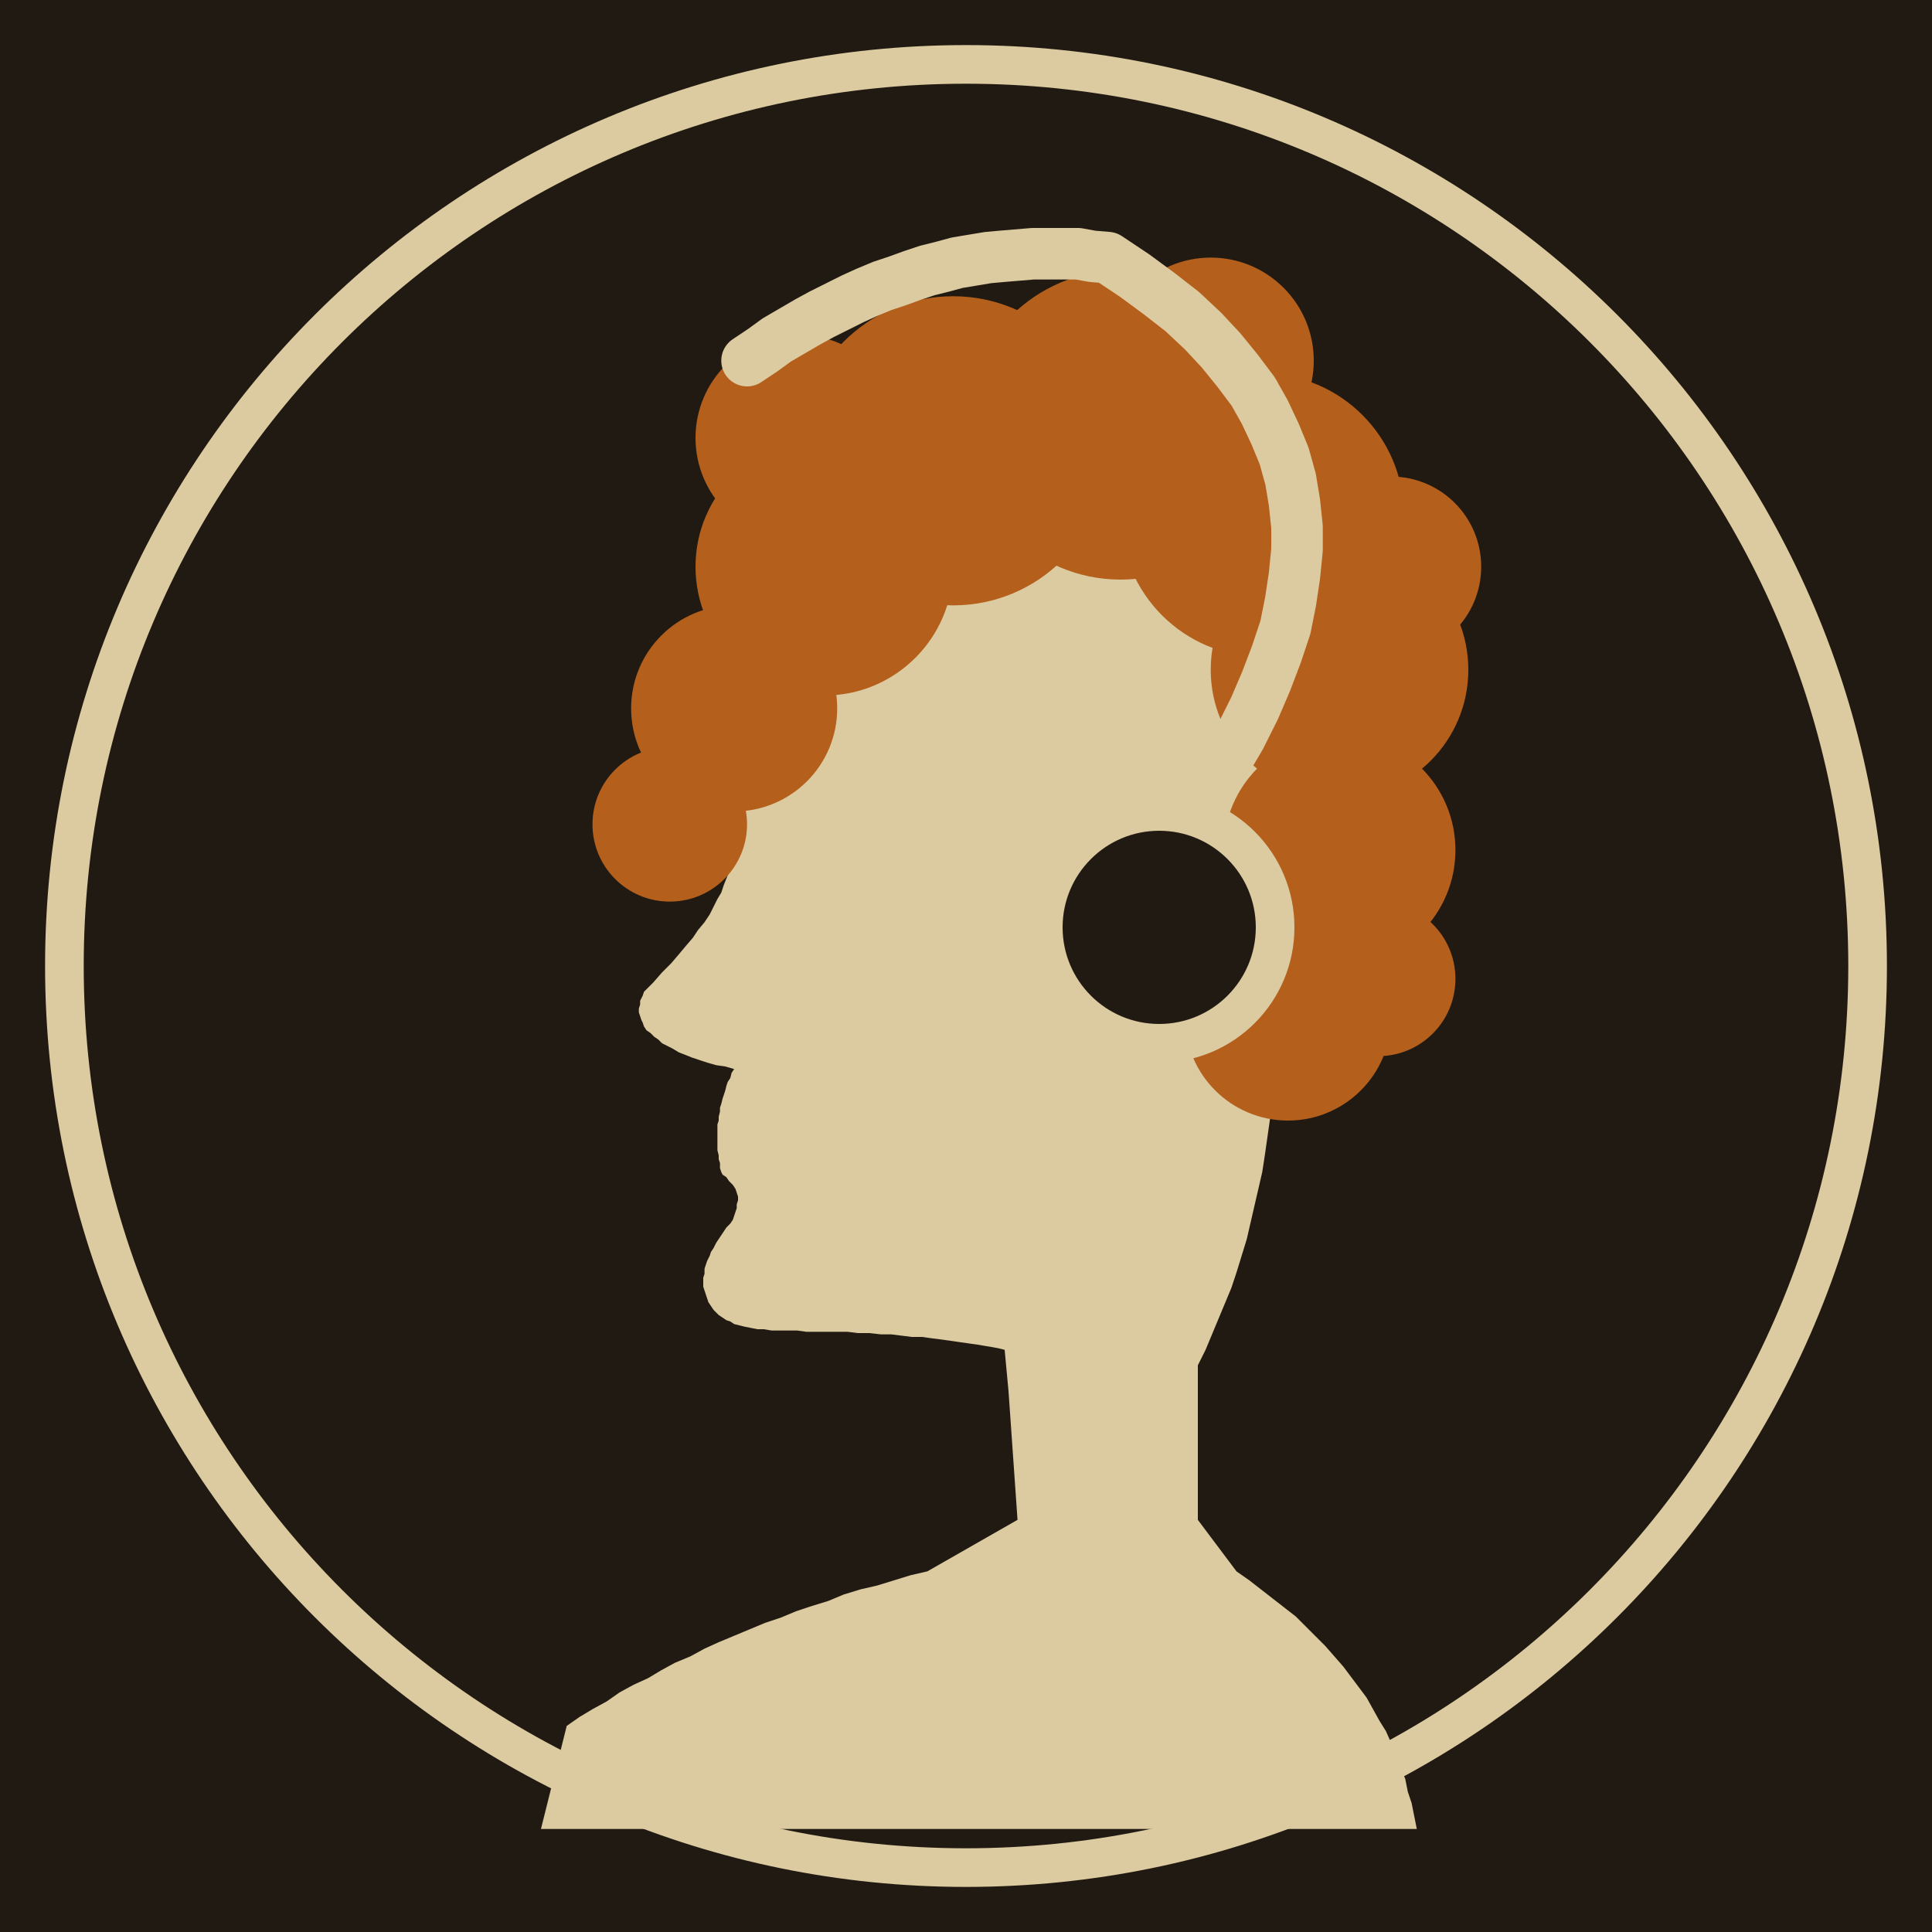
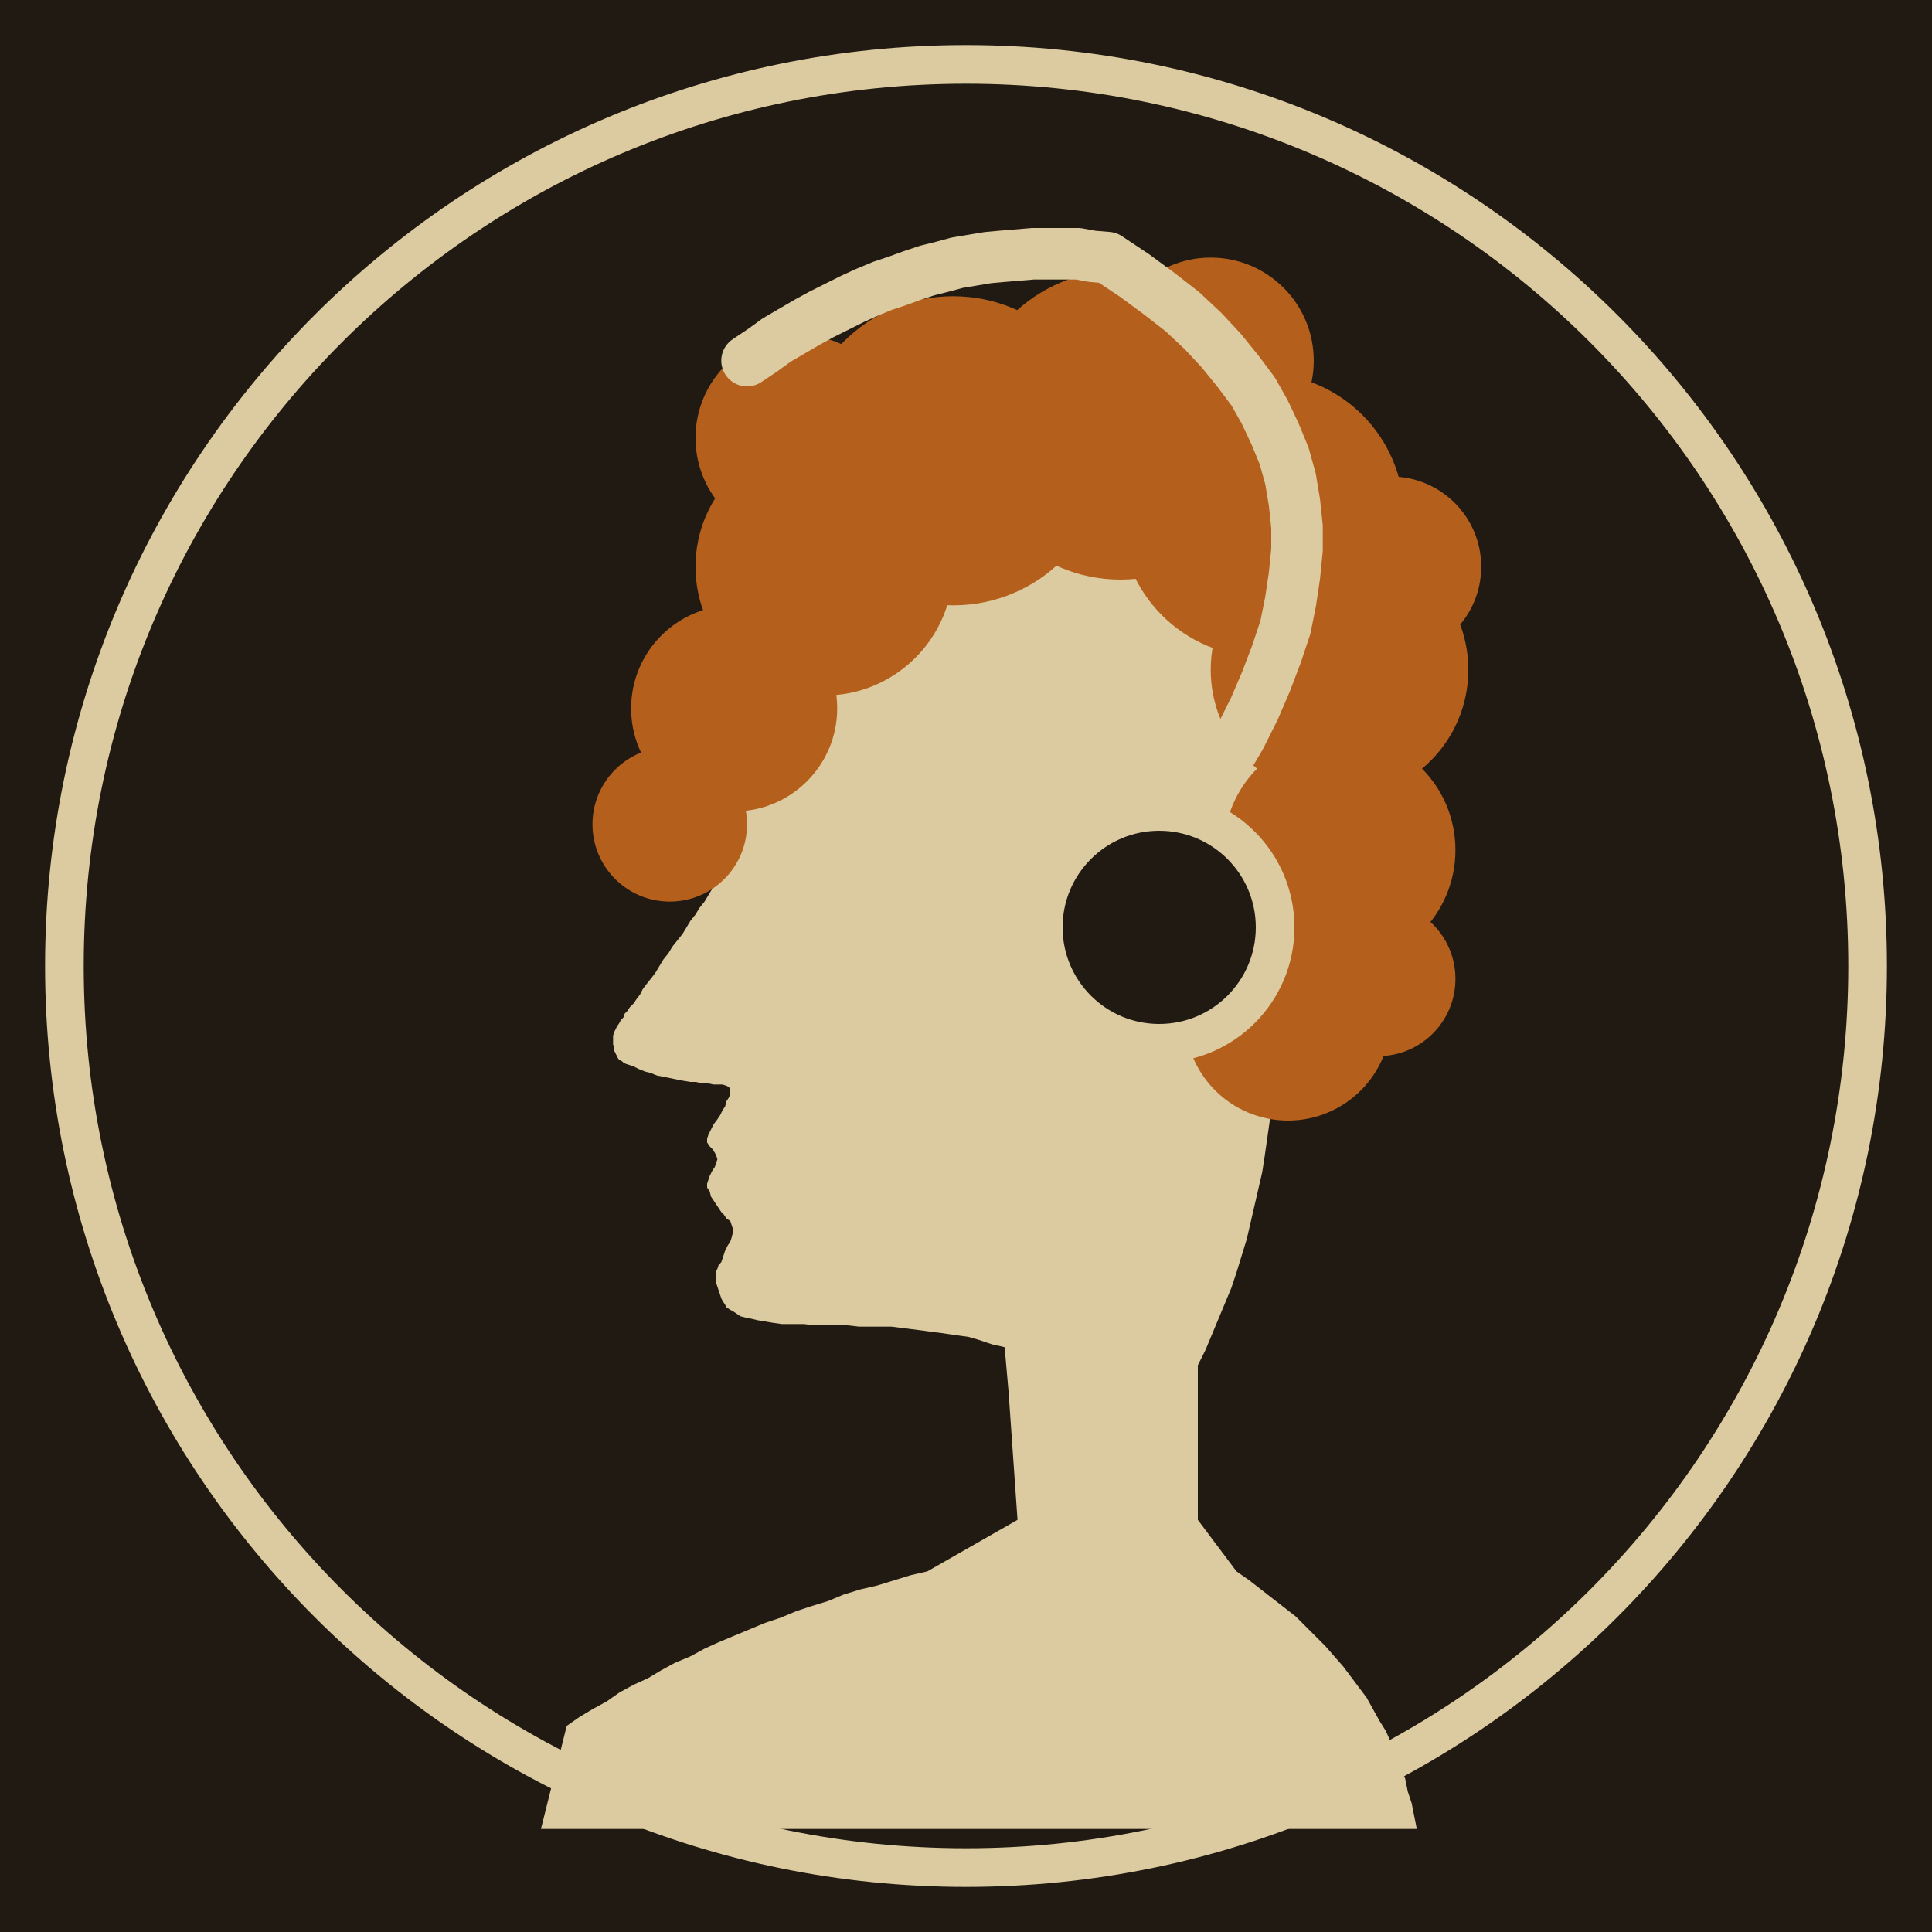
<svg xmlns="http://www.w3.org/2000/svg" viewBox="0 0 150 150">
  <rect width="150" height="150" fill="#211A12" />
  <circle cx="75" cy="75" r="70" fill="none" stroke="#DCCBA0" stroke-width="3" />
-   <polygon points="60.0,50.0 59.8,50.7 59.5,51.3 59.3,52.0 59.1,52.6 58.8,53.2 58.6,53.9 58.4,54.5 58.2,55.1 58.0,55.7 57.8,56.3 57.7,56.9 57.5,57.5 57.3,58.1 57.2,58.7 57.0,59.2 56.9,59.8 56.8,60.3 56.6,60.9 56.5,61.4 56.4,61.9 56.3,62.5 56.2,63.0 56.1,63.5 56.0,64.0 56.2,64.3 56.4,64.7 56.6,65.1 56.7,65.5 56.7,65.9 56.8,66.3 56.7,66.8 56.7,67.2 56.6,67.7 56.4,68.2 56.2,68.7 56.0,69.3 55.7,69.8 55.4,70.4 55.1,71.0 54.7,71.6 54.2,72.2 53.8,72.8 53.2,73.5 52.7,74.1 52.1,74.8 51.4,75.5 50.7,76.3 50.0,77.0 49.9,77.3 49.7,77.7 49.7,78.0 49.6,78.3 49.6,78.6 49.7,78.9 49.8,79.2 49.9,79.4 50.0,79.7 50.2,80.0 50.5,80.2 50.8,80.5 51.1,80.7 51.4,81.0 51.8,81.2 52.2,81.4 52.7,81.7 53.2,81.9 53.7,82.1 54.3,82.3 54.9,82.5 55.6,82.7 56.3,82.8 57.0,83.0 56.8,83.3 56.7,83.7 56.5,84.0 56.4,84.3 56.3,84.7 56.2,85.0 56.1,85.3 56.0,85.7 55.9,86.0 55.9,86.3 55.8,86.7 55.8,87.0 55.7,87.3 55.7,87.7 55.7,88.0 55.7,88.3 55.7,88.7 55.7,89.0 55.7,89.3 55.8,89.7 55.8,90.0 55.9,90.3 55.9,90.7 56.0,91.0 56.1,91.2 56.4,91.4 56.6,91.7 56.9,92.0 57.1,92.3 57.2,92.6 57.3,92.9 57.3,93.2 57.2,93.5 57.2,93.8 57.1,94.1 57.0,94.4 56.9,94.7 56.7,95.0 56.4,95.3 56.2,95.6 56.0,95.9 55.8,96.2 55.6,96.5 55.4,96.9 55.2,97.2 55.1,97.5 54.9,97.9 54.8,98.2 54.7,98.5 54.7,98.9 54.6,99.2 54.6,99.6 54.6,99.9 54.7,100.2 54.8,100.5 54.9,100.8 55.0,101.1 55.2,101.4 55.4,101.7 55.6,101.9 55.8,102.1 56.1,102.3 56.4,102.5 56.7,102.6 57.0,102.8 57.4,102.9 57.8,103.0 58.3,103.1 58.8,103.2 59.3,103.2 59.9,103.3 60.5,103.3 61.2,103.3 61.9,103.3 62.6,103.4 63.4,103.4 64.2,103.4 65.0,103.4 65.8,103.4 66.6,103.5 67.5,103.5 68.4,103.6 69.2,103.6 70.0,103.7 70.8,103.8 71.6,103.8 72.3,103.9 73.1,104.0 73.8,104.1 74.5,104.2 75.2,104.3 75.9,104.4 76.5,104.5 77.1,104.6 77.6,104.7 78.0,104.8 78.3,108.0 79.0,118.0 72.0,122.0 72.0,122.0 70.7,122.3 69.4,122.7 68.1,123.1 66.8,123.4 65.5,123.8 64.3,124.3 63.0,124.7 61.8,125.1 60.6,125.6 59.4,126.0 58.2,126.5 57.0,127.0 55.8,127.5 54.7,128.0 53.6,128.6 52.4,129.1 51.3,129.7 50.3,130.3 49.2,130.8 48.1,131.4 47.1,132.1 46.0,132.7 45.0,133.3 44.0,134.0 42.0,142.0 110.0,142.0 110.0,142.0 109.8,141.0 109.6,140.0 109.3,139.1 109.1,138.1 108.7,137.2 108.4,136.3 108.0,135.3 107.6,134.4 107.1,133.6 106.6,132.7 106.1,131.8 105.5,131.0 104.9,130.2 104.3,129.4 103.6,128.6 102.9,127.8 102.1,127.0 101.4,126.3 100.6,125.5 99.7,124.8 98.8,124.1 97.9,123.4 97.0,122.7 96.0,122.0 93.0,118.0 93.0,106.0 93.0,106.0 93.6,104.8 94.1,103.6 94.6,102.4 95.1,101.2 95.6,100.0 96.0,98.8 96.4,97.5 96.8,96.2 97.1,94.9 97.4,93.6 97.7,92.3 98.0,91.0 98.2,89.7 98.4,88.3 98.6,86.9 98.8,85.6 98.9,84.2 99.0,82.8 99.1,81.3 99.1,79.9 99.1,78.4 99.1,77.0 99.1,75.5 99.0,74.0 99.1,72.8 99.1,71.7 99.1,70.5 99.1,69.3 99.0,68.2 98.9,67.0 98.8,65.8 98.7,64.7 98.5,63.5 98.3,62.3 98.0,61.2 97.8,60.0 97.4,58.8 97.1,57.7 96.7,56.5 96.3,55.3 95.9,54.2 95.4,53.0 94.9,51.8 94.4,50.7 93.9,49.5 93.3,48.3 92.7,47.2 92.0,46.0 91.3,45.2 90.6,44.4 89.9,43.7 89.2,42.9 88.5,42.3 87.8,41.6 87.0,41.0 86.2,40.4 85.4,39.9 84.6,39.4 83.8,38.9 83.0,38.5 82.2,38.1 81.3,37.7 80.4,37.4 79.6,37.1 78.7,36.9 77.8,36.6 76.8,36.4 75.9,36.3 74.9,36.2 74.0,36.1 73.0,36.0 72.0,36.0 71.2,36.5 70.4,37.0 69.6,37.5 68.9,38.1 68.2,38.6 67.5,39.1 66.8,39.7 66.2,40.2 65.6,40.8 65.1,41.3 64.5,41.9 64.0,42.5 63.5,43.1 63.1,43.7 62.6,44.3 62.2,44.9 61.8,45.5 61.5,46.1 61.2,46.8 60.9,47.4 60.6,48.0 60.4,48.7 60.2,49.3 60.0,50.0" fill="#DCCBA0" />
+   <polygon points="60.0,50.0 59.8,50.7 59.5,51.3 59.3,52.0 59.1,52.6 58.8,53.2 58.6,53.9 58.4,54.5 58.2,55.1 58.0,55.7 57.8,56.3 57.7,56.9 57.5,57.5 57.3,58.1 57.2,58.7 57.0,59.2 56.9,59.8 56.8,60.3 56.6,60.9 56.5,61.4 56.4,61.9 56.3,62.5 56.3,62.6 56.2,62.7 56.2,62.9 56.2,63.1 56.2,63.3 56.2,63.6 56.3,63.9 56.5,64.3 56.7,64.7 56.9,65.1 57.0,65.6 57.0,66.0 56.9,66.5 56.6,67.0 56.3,67.5 56.0,68.0 55.6,68.5 55.3,69.0 55.0,69.5 54.7,70.0 54.3,70.5 54.0,71.0 53.6,71.5 53.3,72.0 53.0,72.5 52.6,73.0 52.2,73.5 51.9,74.0 51.5,74.5 51.2,75.0 50.9,75.5 50.6,75.9 50.2,76.4 49.9,76.8 49.7,77.2 49.4,77.6 49.2,77.9 48.9,78.2 48.7,78.5 48.5,78.7 48.4,79.0 48.2,79.2 48.1,79.4 47.9,79.7 47.8,79.9 47.7,80.1 47.6,80.4 47.6,80.6 47.6,80.8 47.6,81.1 47.7,81.3 47.7,81.6 47.8,81.8 47.9,82.0 48.0,82.2 48.1,82.3 48.3,82.4 48.4,82.5 48.6,82.6 48.9,82.7 49.2,82.8 49.6,83.0 50.1,83.2 50.5,83.3 51.0,83.5 51.5,83.6 52.0,83.7 52.5,83.8 53.0,83.9 53.6,84.0 54.0,84.0 54.5,84.1 54.9,84.1 55.4,84.2 55.8,84.2 56.1,84.2 56.4,84.3 56.6,84.4 56.7,84.6 56.7,84.9 56.6,85.2 56.4,85.5 56.3,85.9 56.1,86.2 55.9,86.6 55.7,86.9 55.4,87.3 55.2,87.7 55.0,88.1 54.9,88.4 54.9,88.7 55.1,89.0 55.3,89.2 55.5,89.5 55.6,89.7 55.7,90.0 55.6,90.3 55.5,90.6 55.3,90.9 55.1,91.3 55.0,91.6 54.9,91.9 54.9,92.2 55.1,92.5 55.2,92.9 55.4,93.2 55.6,93.5 55.8,93.8 56.0,94.1 56.2,94.3 56.4,94.6 56.7,94.8 56.8,95.1 56.9,95.4 56.9,95.7 56.8,96.1 56.7,96.4 56.5,96.7 56.3,97.1 56.2,97.4 56.1,97.7 56.0,98.0 55.8,98.2 55.7,98.5 55.6,98.7 55.6,99.0 55.6,99.3 55.6,99.6 55.7,99.9 55.8,100.2 55.9,100.5 56.0,100.8 56.1,101.0 56.3,101.3 56.4,101.5 56.7,101.7 56.9,101.8 57.2,102.0 57.5,102.2 57.9,102.3 58.4,102.4 58.8,102.5 59.4,102.6 60.0,102.7 60.7,102.8 61.5,102.8 62.4,102.8 63.3,102.9 64.1,102.9 65.0,102.9 65.8,102.9 66.7,103.0 67.5,103.0 68.4,103.0 69.2,103.0 70.0,103.1 70.8,103.2 71.6,103.3 72.3,103.4 73.1,103.5 73.8,103.6 74.5,103.7 75.2,103.8 75.9,104.0 76.5,104.2 77.1,104.4 77.6,104.5 78.0,104.6 78.3,108.0 79.0,118.0 72.0,122.0 72.0,122.0 70.7,122.3 69.4,122.7 68.1,123.1 66.8,123.4 65.5,123.8 64.3,124.3 63.0,124.7 61.8,125.1 60.6,125.6 59.4,126.0 58.2,126.5 57.0,127.0 55.8,127.5 54.7,128.0 53.6,128.6 52.4,129.1 51.3,129.7 50.3,130.3 49.2,130.8 48.1,131.4 47.1,132.1 46.0,132.7 45.0,133.3 44.0,134.0 42.0,142.0 110.0,142.0 110.0,142.0 109.8,141.0 109.6,140.0 109.3,139.1 109.1,138.1 108.7,137.2 108.4,136.3 108.0,135.3 107.6,134.4 107.1,133.6 106.6,132.7 106.1,131.8 105.5,131.0 104.9,130.2 104.3,129.4 103.6,128.6 102.9,127.8 102.1,127.0 101.4,126.3 100.6,125.5 99.7,124.8 98.8,124.1 97.9,123.4 97.0,122.7 96.0,122.0 93.0,118.0 93.0,106.0 93.0,106.0 93.6,104.8 94.1,103.6 94.6,102.4 95.1,101.2 95.6,100.0 96.0,98.8 96.4,97.5 96.8,96.2 97.1,94.9 97.4,93.6 97.7,92.3 98.0,91.0 98.2,89.7 98.4,88.3 98.6,86.9 98.8,85.6 98.9,84.2 99.0,82.8 99.1,81.3 99.1,79.9 99.1,78.4 99.1,77.0 99.1,75.5 99.0,74.0 99.1,72.8 99.1,71.7 99.1,70.5 99.1,69.3 99.0,68.2 98.9,67.0 98.8,65.8 98.7,64.7 98.5,63.5 98.3,62.3 98.0,61.2 97.8,60.0 97.4,58.8 97.1,57.7 96.7,56.5 96.3,55.3 95.9,54.2 95.4,53.0 94.9,51.8 94.4,50.7 93.9,49.5 93.3,48.3 92.7,47.2 92.0,46.0 91.3,45.2 90.6,44.4 89.9,43.7 89.2,42.9 88.5,42.3 87.8,41.6 87.0,41.0 86.2,40.4 85.4,39.9 84.6,39.4 83.8,38.9 83.0,38.5 82.2,38.1 81.3,37.7 80.4,37.4 79.6,37.1 78.7,36.9 77.8,36.6 76.8,36.4 75.9,36.3 74.9,36.2 74.0,36.1 73.0,36.0 72.0,36.0 71.2,36.5 70.4,37.0 69.6,37.5 68.9,38.1 68.2,38.6 67.5,39.1 66.8,39.7 66.2,40.2 65.6,40.8 65.1,41.3 64.5,41.9 64.0,42.5 63.5,43.1 63.1,43.7 62.6,44.3 62.2,44.9 61.8,45.5 61.5,46.1 61.2,46.8 60.9,47.4 60.6,48.0 60.4,48.7 60.2,49.3 60.0,50.0" fill="#DCCBA0" />
  <circle cx="64" cy="44" r="10" fill="#B4601C" />
  <circle cx="74" cy="35" r="12" fill="#B4601C" />
  <circle cx="87" cy="33" r="12" fill="#B4601C" />
  <circle cx="98" cy="40" r="11" fill="#B4601C" />
  <circle cx="104" cy="52" r="10" fill="#B4601C" />
  <circle cx="104" cy="66" r="9" fill="#B4601C" />
  <circle cx="100" cy="79" r="8" fill="#B4601C" />
  <circle cx="57" cy="55" r="8" fill="#B4601C" />
  <circle cx="62" cy="34" r="8" fill="#B4601C" />
  <circle cx="94" cy="28" r="8" fill="#B4601C" />
  <circle cx="108" cy="44" r="7" fill="#B4601C" />
  <circle cx="52" cy="64" r="6" fill="#B4601C" />
  <circle cx="107" cy="76" r="6" fill="#B4601C" />
  <polyline points="92.0,64.0 93.6,61.7 95.0,59.4 96.3,57.2 97.4,55.0 98.3,52.9 99.1,50.8 99.8,48.7 100.2,46.7 100.5,44.7 100.7,42.7 100.7,40.9 100.5,39.0 100.2,37.2 99.7,35.4 99.0,33.7 98.2,32.0 97.3,30.4 96.1,28.8 94.8,27.2 93.4,25.7 91.8,24.2 90.0,22.8 88.1,21.4 86.0,20.0 84.8,19.9 83.7,19.7 82.5,19.7 81.3,19.7 80.2,19.7 79.0,19.8 77.8,19.9 76.7,20.0 75.5,20.2 74.3,20.4 73.2,20.7 72.0,21.0 70.8,21.4 69.7,21.8 68.5,22.2 67.3,22.7 66.2,23.2 65.0,23.8 63.8,24.4 62.7,25.0 61.5,25.7 60.3,26.4 59.2,27.2 58.0,28.0" fill="none" stroke="#DCCBA0" stroke-width="4" stroke-linecap="round" stroke-linejoin="round" />
  <circle cx="90" cy="72" r="9" fill="#211A12" />
  <circle cx="90" cy="72" r="9" fill="none" stroke="#DCCBA0" stroke-width="3" />
</svg>
